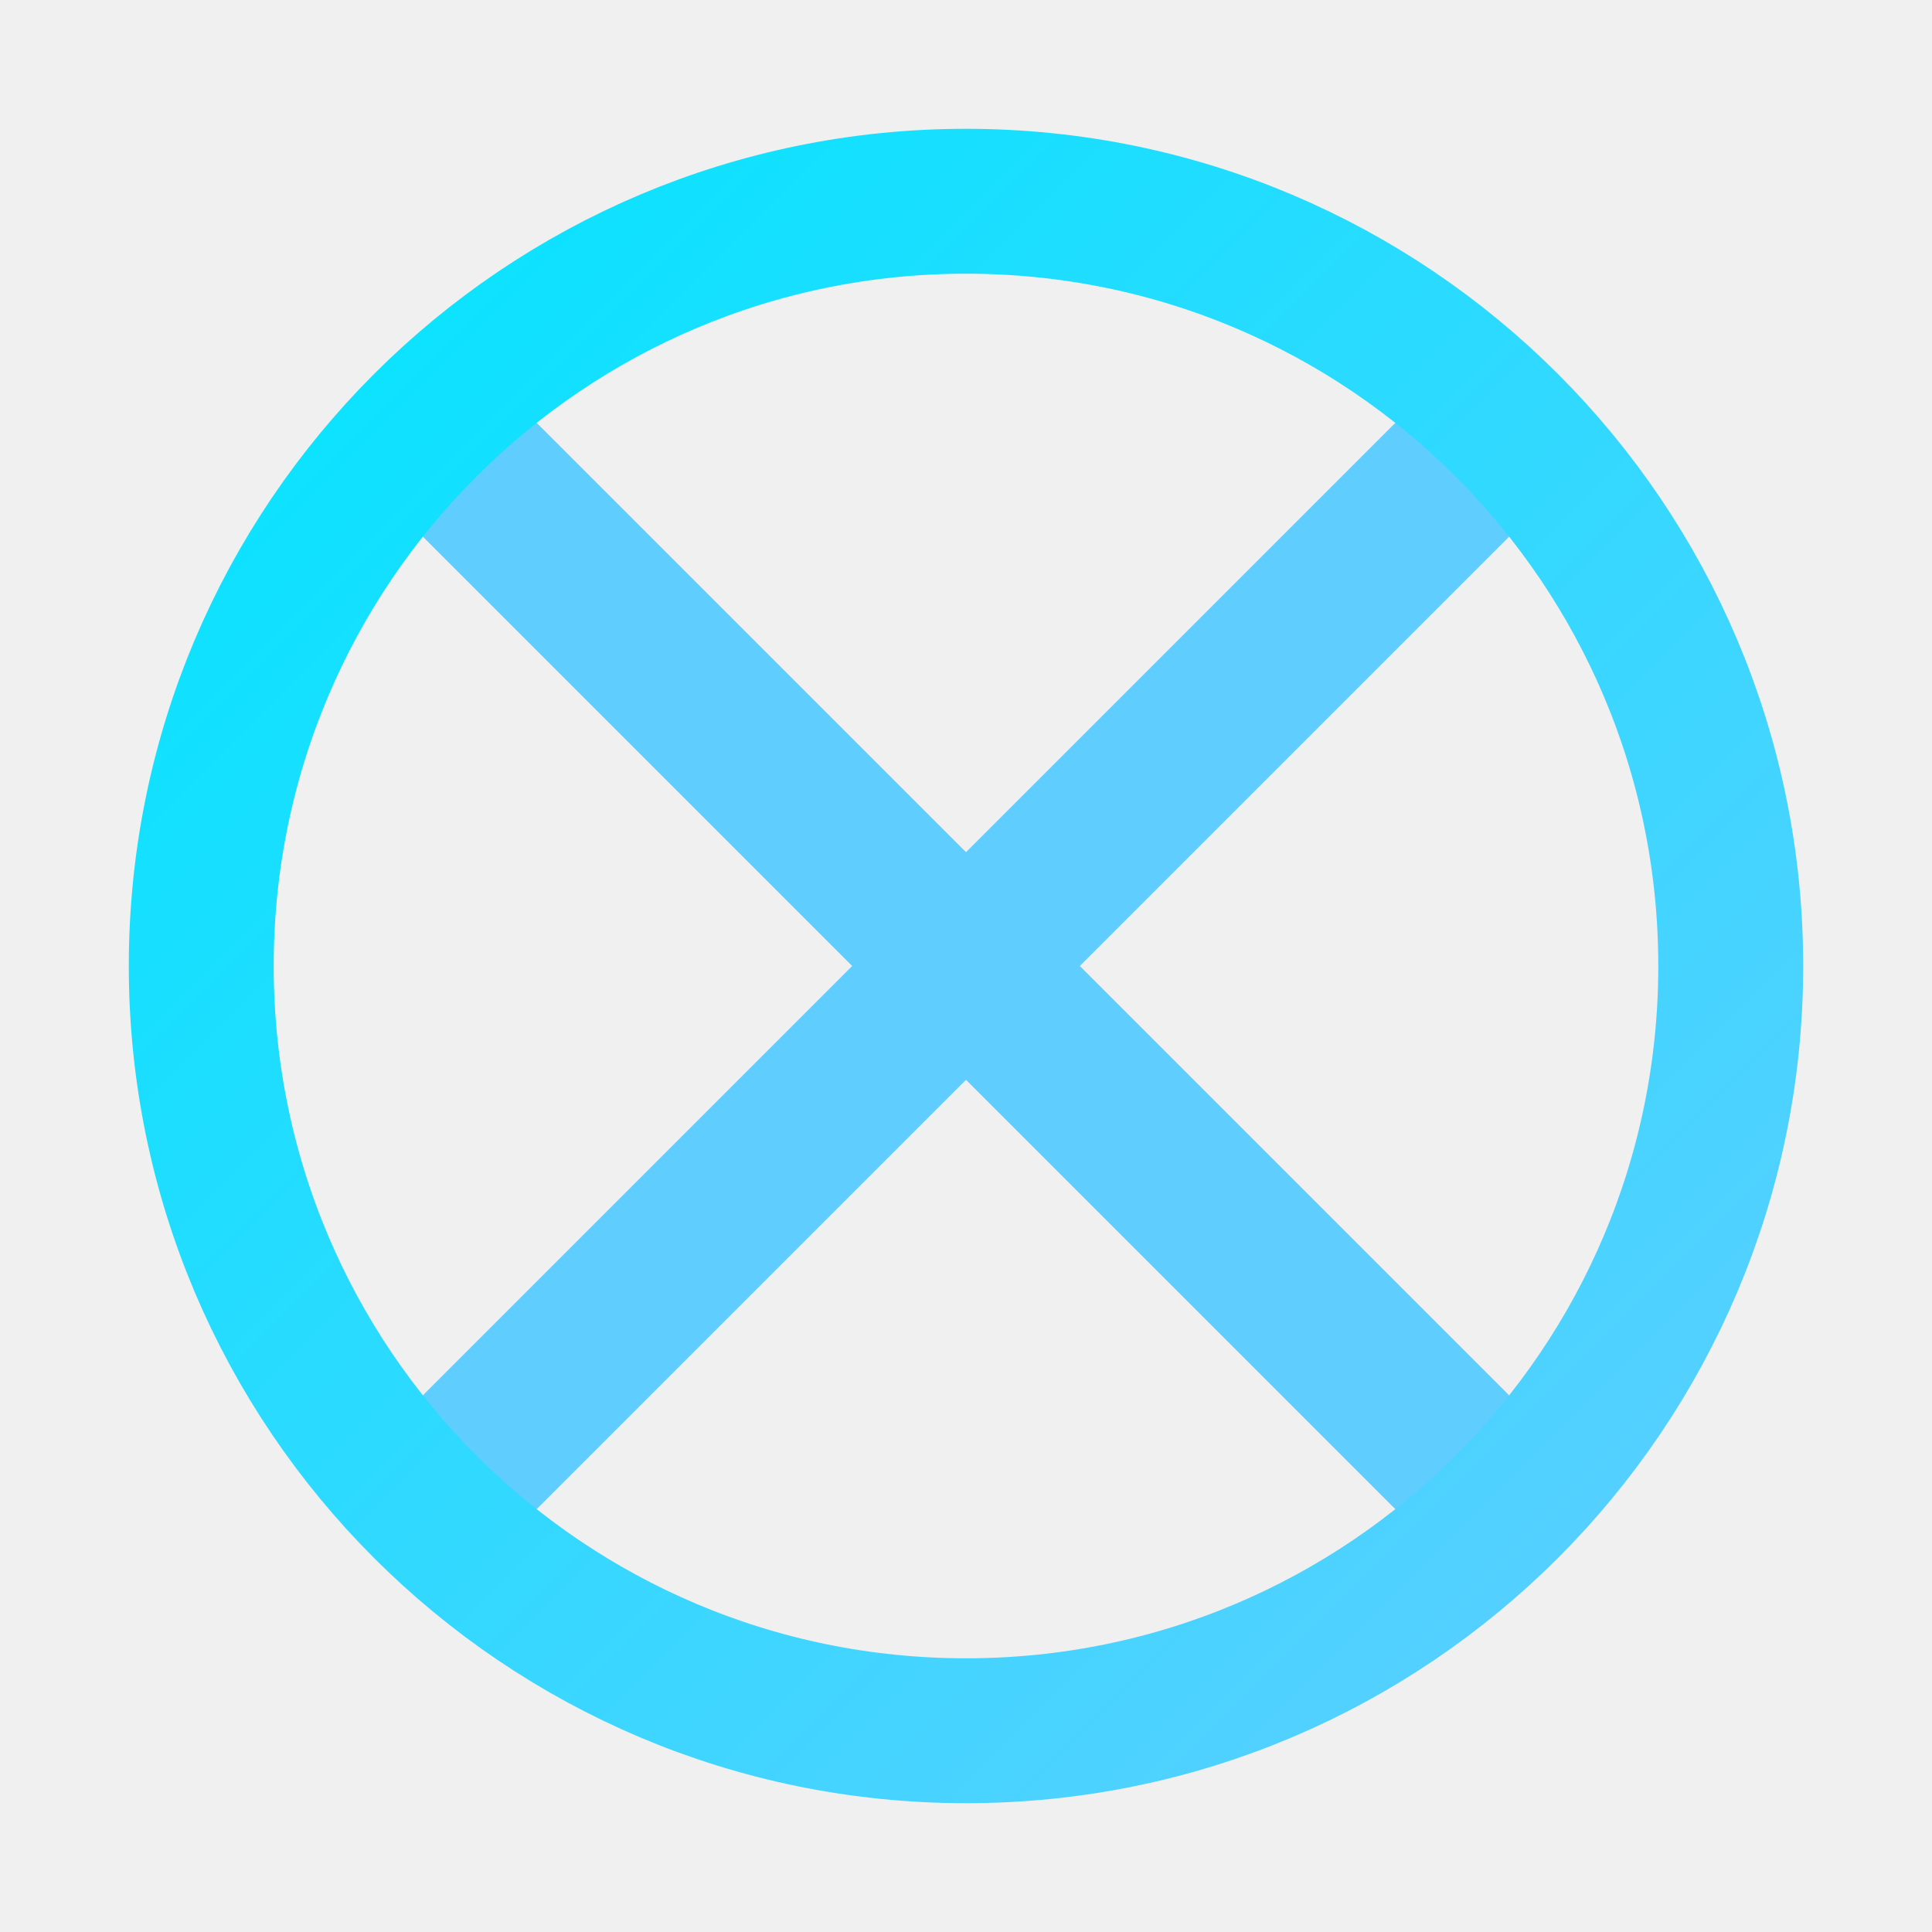
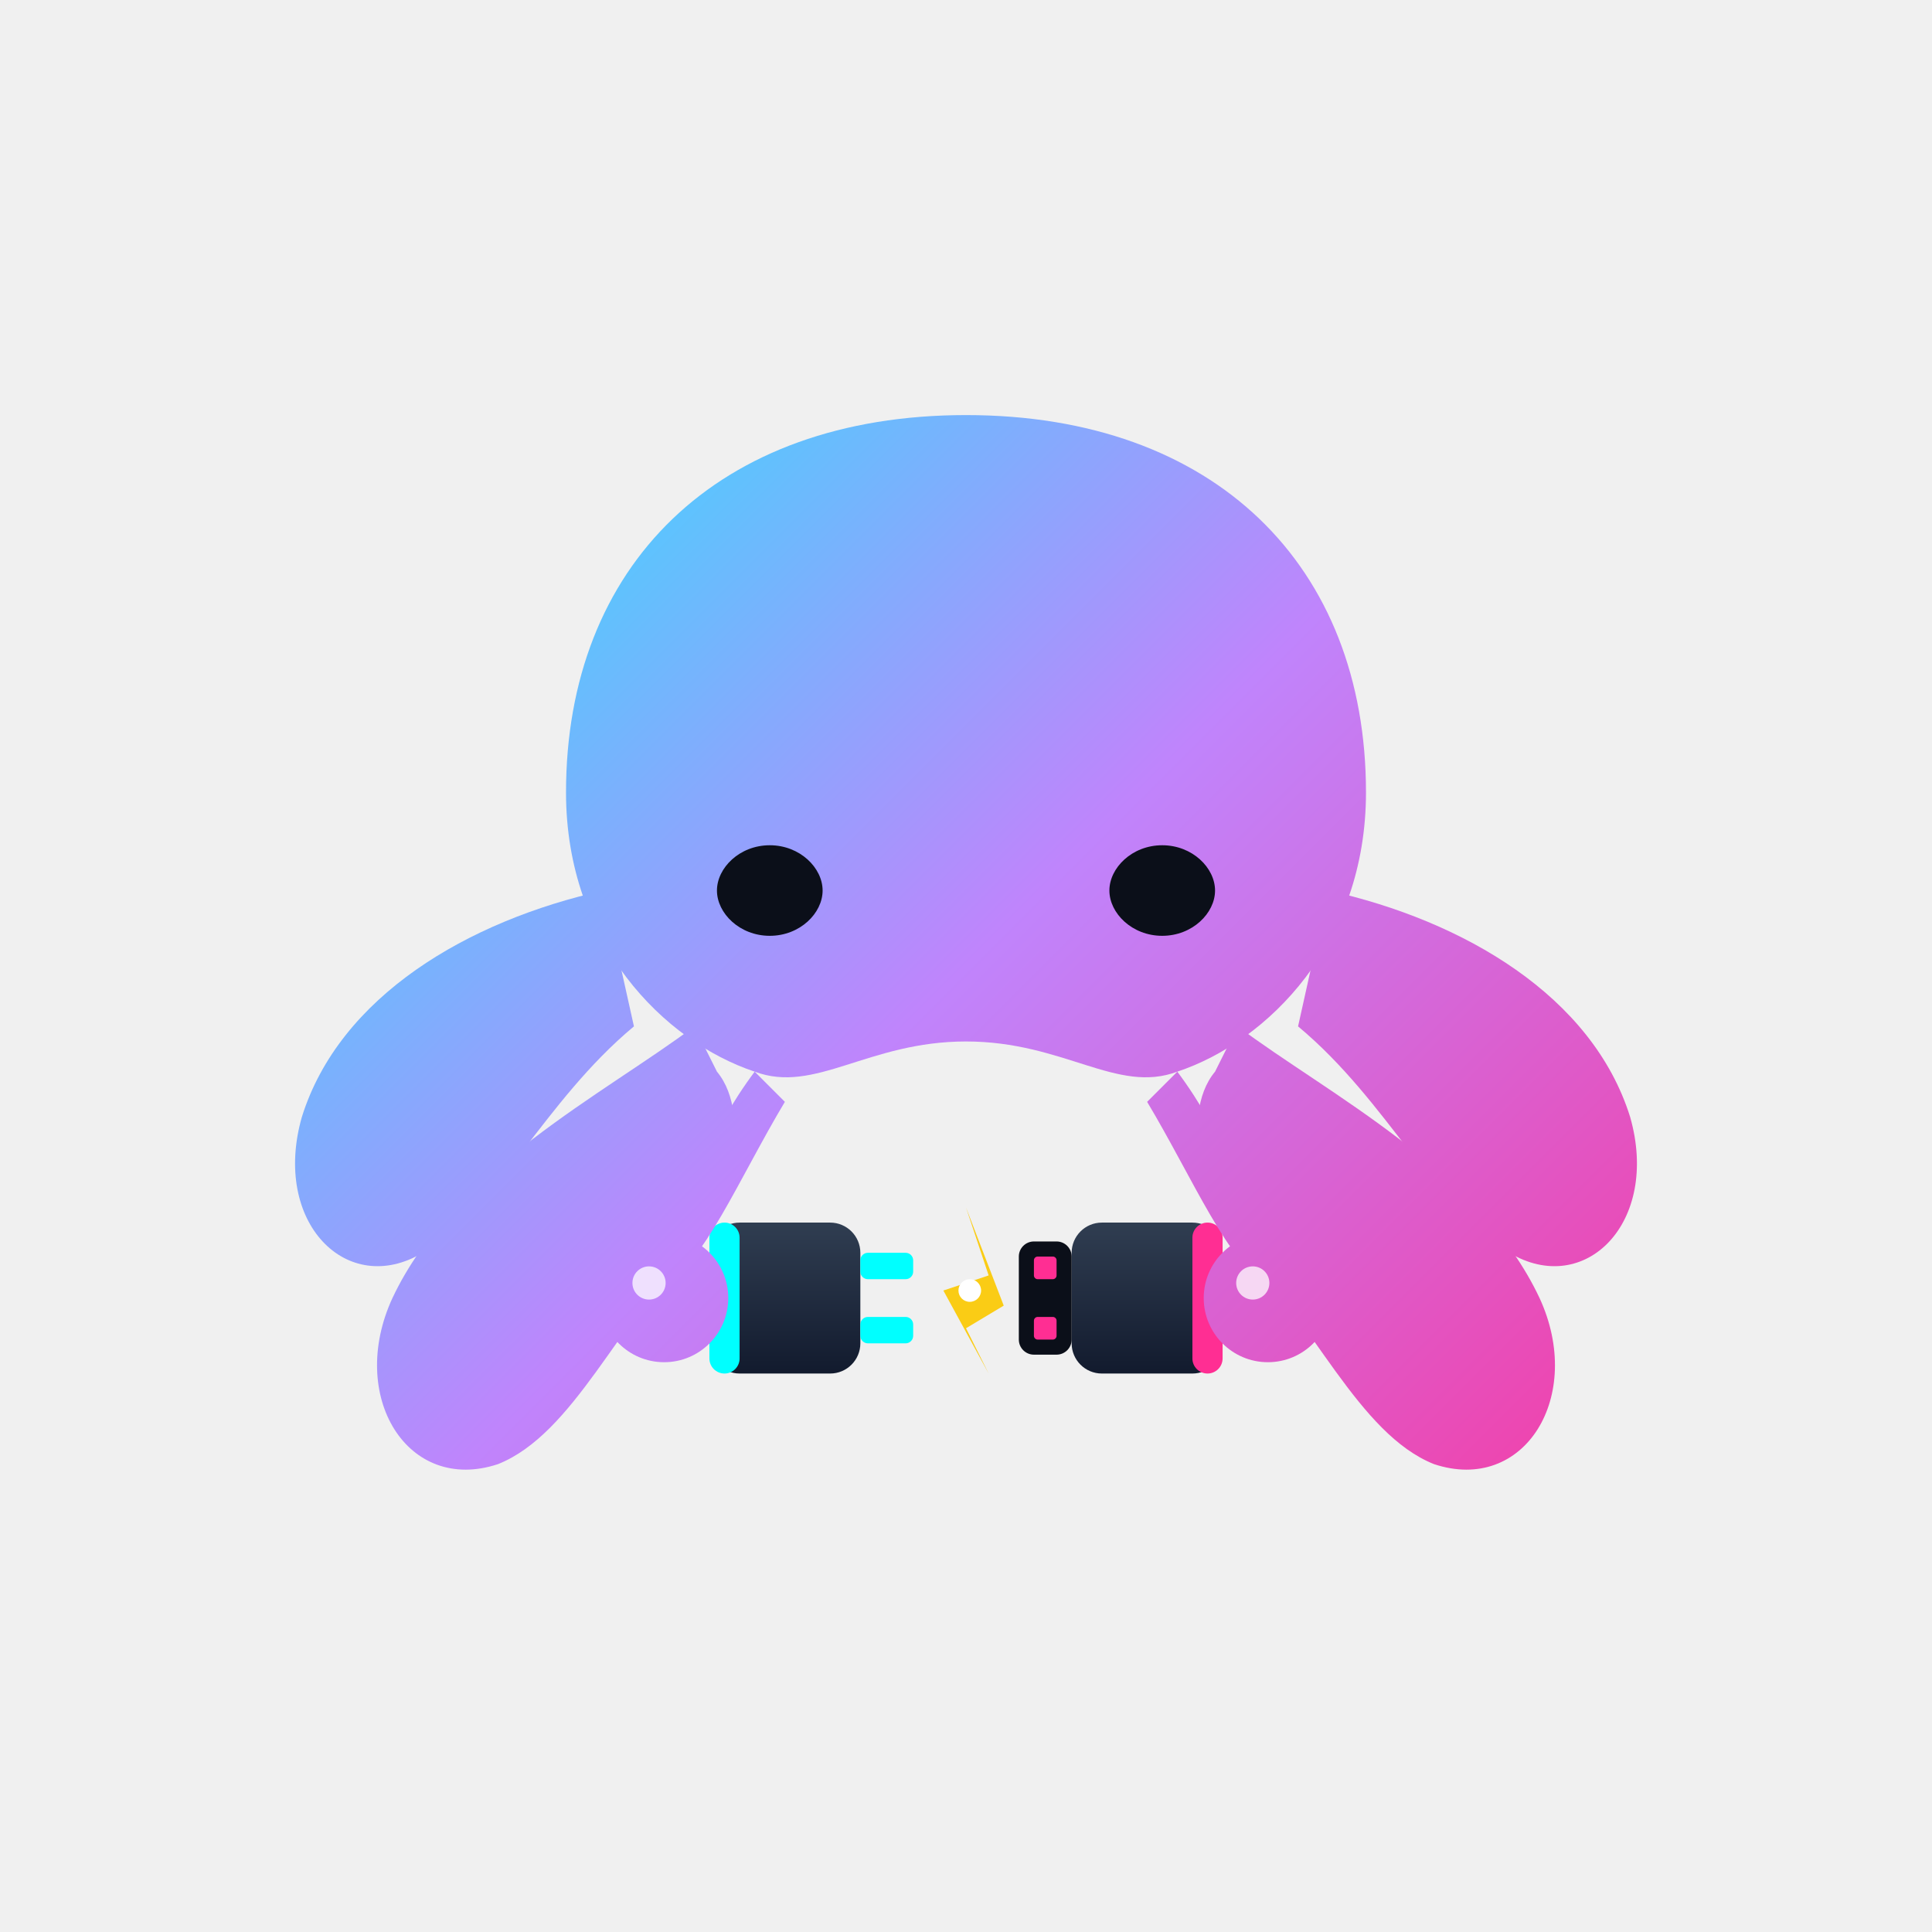
- <svg xmlns="http://www.w3.org/2000/svg" viewBox="0 0 24 24" width="24" height="24" fill="none">
+ <svg xmlns="http://www.w3.org/2000/svg" width="256" height="256" viewBox="0 0 256 256" fill="none">
  <defs>
-     <linearGradient id="discGrad" x1="2" y1="2" x2="22" y2="22" gradientUnits="userSpaceOnUse">
-       <stop offset="0%" stop-color="#00e5ff" />
-       <stop offset="100%" stop-color="#60cdff" />
+     <linearGradient id="octoGradient" x1="32" y1="32" x2="224" y2="224" gradientUnits="userSpaceOnUse">
+       <stop offset="0%" stop-color="#00FFFF" />
+       <stop offset="50%" stop-color="#C084FC" />
+       <stop offset="100%" stop-color="#FF2E93" />
+     </linearGradient>
+     <linearGradient id="plugBodyGrad" x1="128" y1="160" x2="128" y2="184" gradientUnits="userSpaceOnUse">
+       <stop offset="0%" stop-color="#334155" />
+       <stop offset="100%" stop-color="#0F172A" />
    </linearGradient>
  </defs>
-   <path d="M18 6L6 18M6 6l12 12" stroke="#60cdff" stroke-width="2" stroke-linecap="round" />
-   <circle cx="12" cy="12" r="9.5" stroke="url(#discGrad)" stroke-width="1.8" />
+   <g fill="url(#octoGradient)">
+     <path d="M128 55 C95 55 75 75 75 105 C75 125 88 138 100 142 C108 145 115 138 128 138 C141 138 148 145 156 142 C168 138 181 125 181 105 C181 75 161 55 128 55 Z" />
+     <path d="M102 112 C98 112 95 115 95 118 C95 121 98 124 102 124 C106 124 109 121 109 118 C109 115 106 112 102 112 Z" fill="#0B0F19" />
+     <path d="M154 112 C150 112 147 115 147 118 C147 121 150 124 154 124 C158 124 161 121 161 118 C161 115 158 112 154 112 Z" fill="#0B0F19" />
+     <path d="M92 136 C80 145 60 155 52 172 C46 185 54 198 66 194 C76 190 82 175 92 165 C96 161 100 148 95 142 Z" />
+     <path d="M80 118 C62 122 45 132 40 148 C36 162 46 172 56 166 C66 160 72 146 84 136 Z" />
+     <path d="M164 136 C176 145 196 155 204 172 C210 185 202 198 190 194 C180 190 174 175 164 165 C160 161 156 148 161 142 Z" />
+     <path d="M176 118 C194 122 211 132 216 148 C220 162 210 172 200 166 C190 160 184 146 172 136 Z" />
+   </g>
+   <g>
+     <rect x="94" y="162" width="20" height="20" rx="4" fill="url(#plugBodyGrad)" />
+     <rect x="94" y="162" width="4" height="20" rx="2" fill="#00FFFF" />
+     <rect x="114" y="166" width="7" height="3.5" rx="1" fill="#00FFFF" />
+     <rect x="114" y="174.5" width="7" height="3.5" rx="1" fill="#00FFFF" />
+     <rect x="142" y="162" width="20" height="20" rx="4" fill="url(#plugBodyGrad)" />
+     <rect x="158" y="162" width="4" height="20" rx="2" fill="#FF2E93" />
+     <rect x="135" y="164.5" width="7" height="15" rx="2" fill="#0B0F19" />
+     <rect x="137" y="166.5" width="3" height="3" rx="0.5" fill="#FF2E93" />
+     <rect x="137" y="174.5" width="3" height="3" rx="0.5" fill="#FF2E93" />
+     <path d="M128 160 L131 169 L125 171 L131 182 L128 176 L133 173 Z" fill="#FACC15" />
+     <circle cx="128.5" cy="171" r="1.5" fill="#FFFFFF" />
+   </g>
+   <g fill="url(#octoGradient)">
+     <path d="M100 142 C94 150 90 160 88 170 C93 168 98 156 104 146 Z" />
+     <path d="M156 142 C162 150 166 160 168 170 C163 168 158 156 152 146 Z" />
+   </g>
+   <g>
+     <circle cx="88" cy="172" r="8.5" fill="url(#octoGradient)" />
+     <circle cx="86" cy="170" r="2.2" fill="#FFFFFF" opacity="0.75" />
+     <circle cx="168" cy="172" r="8.5" fill="url(#octoGradient)" />
+     <circle cx="166" cy="170" r="2.2" fill="#FFFFFF" opacity="0.75" />
+   </g>
</svg>
